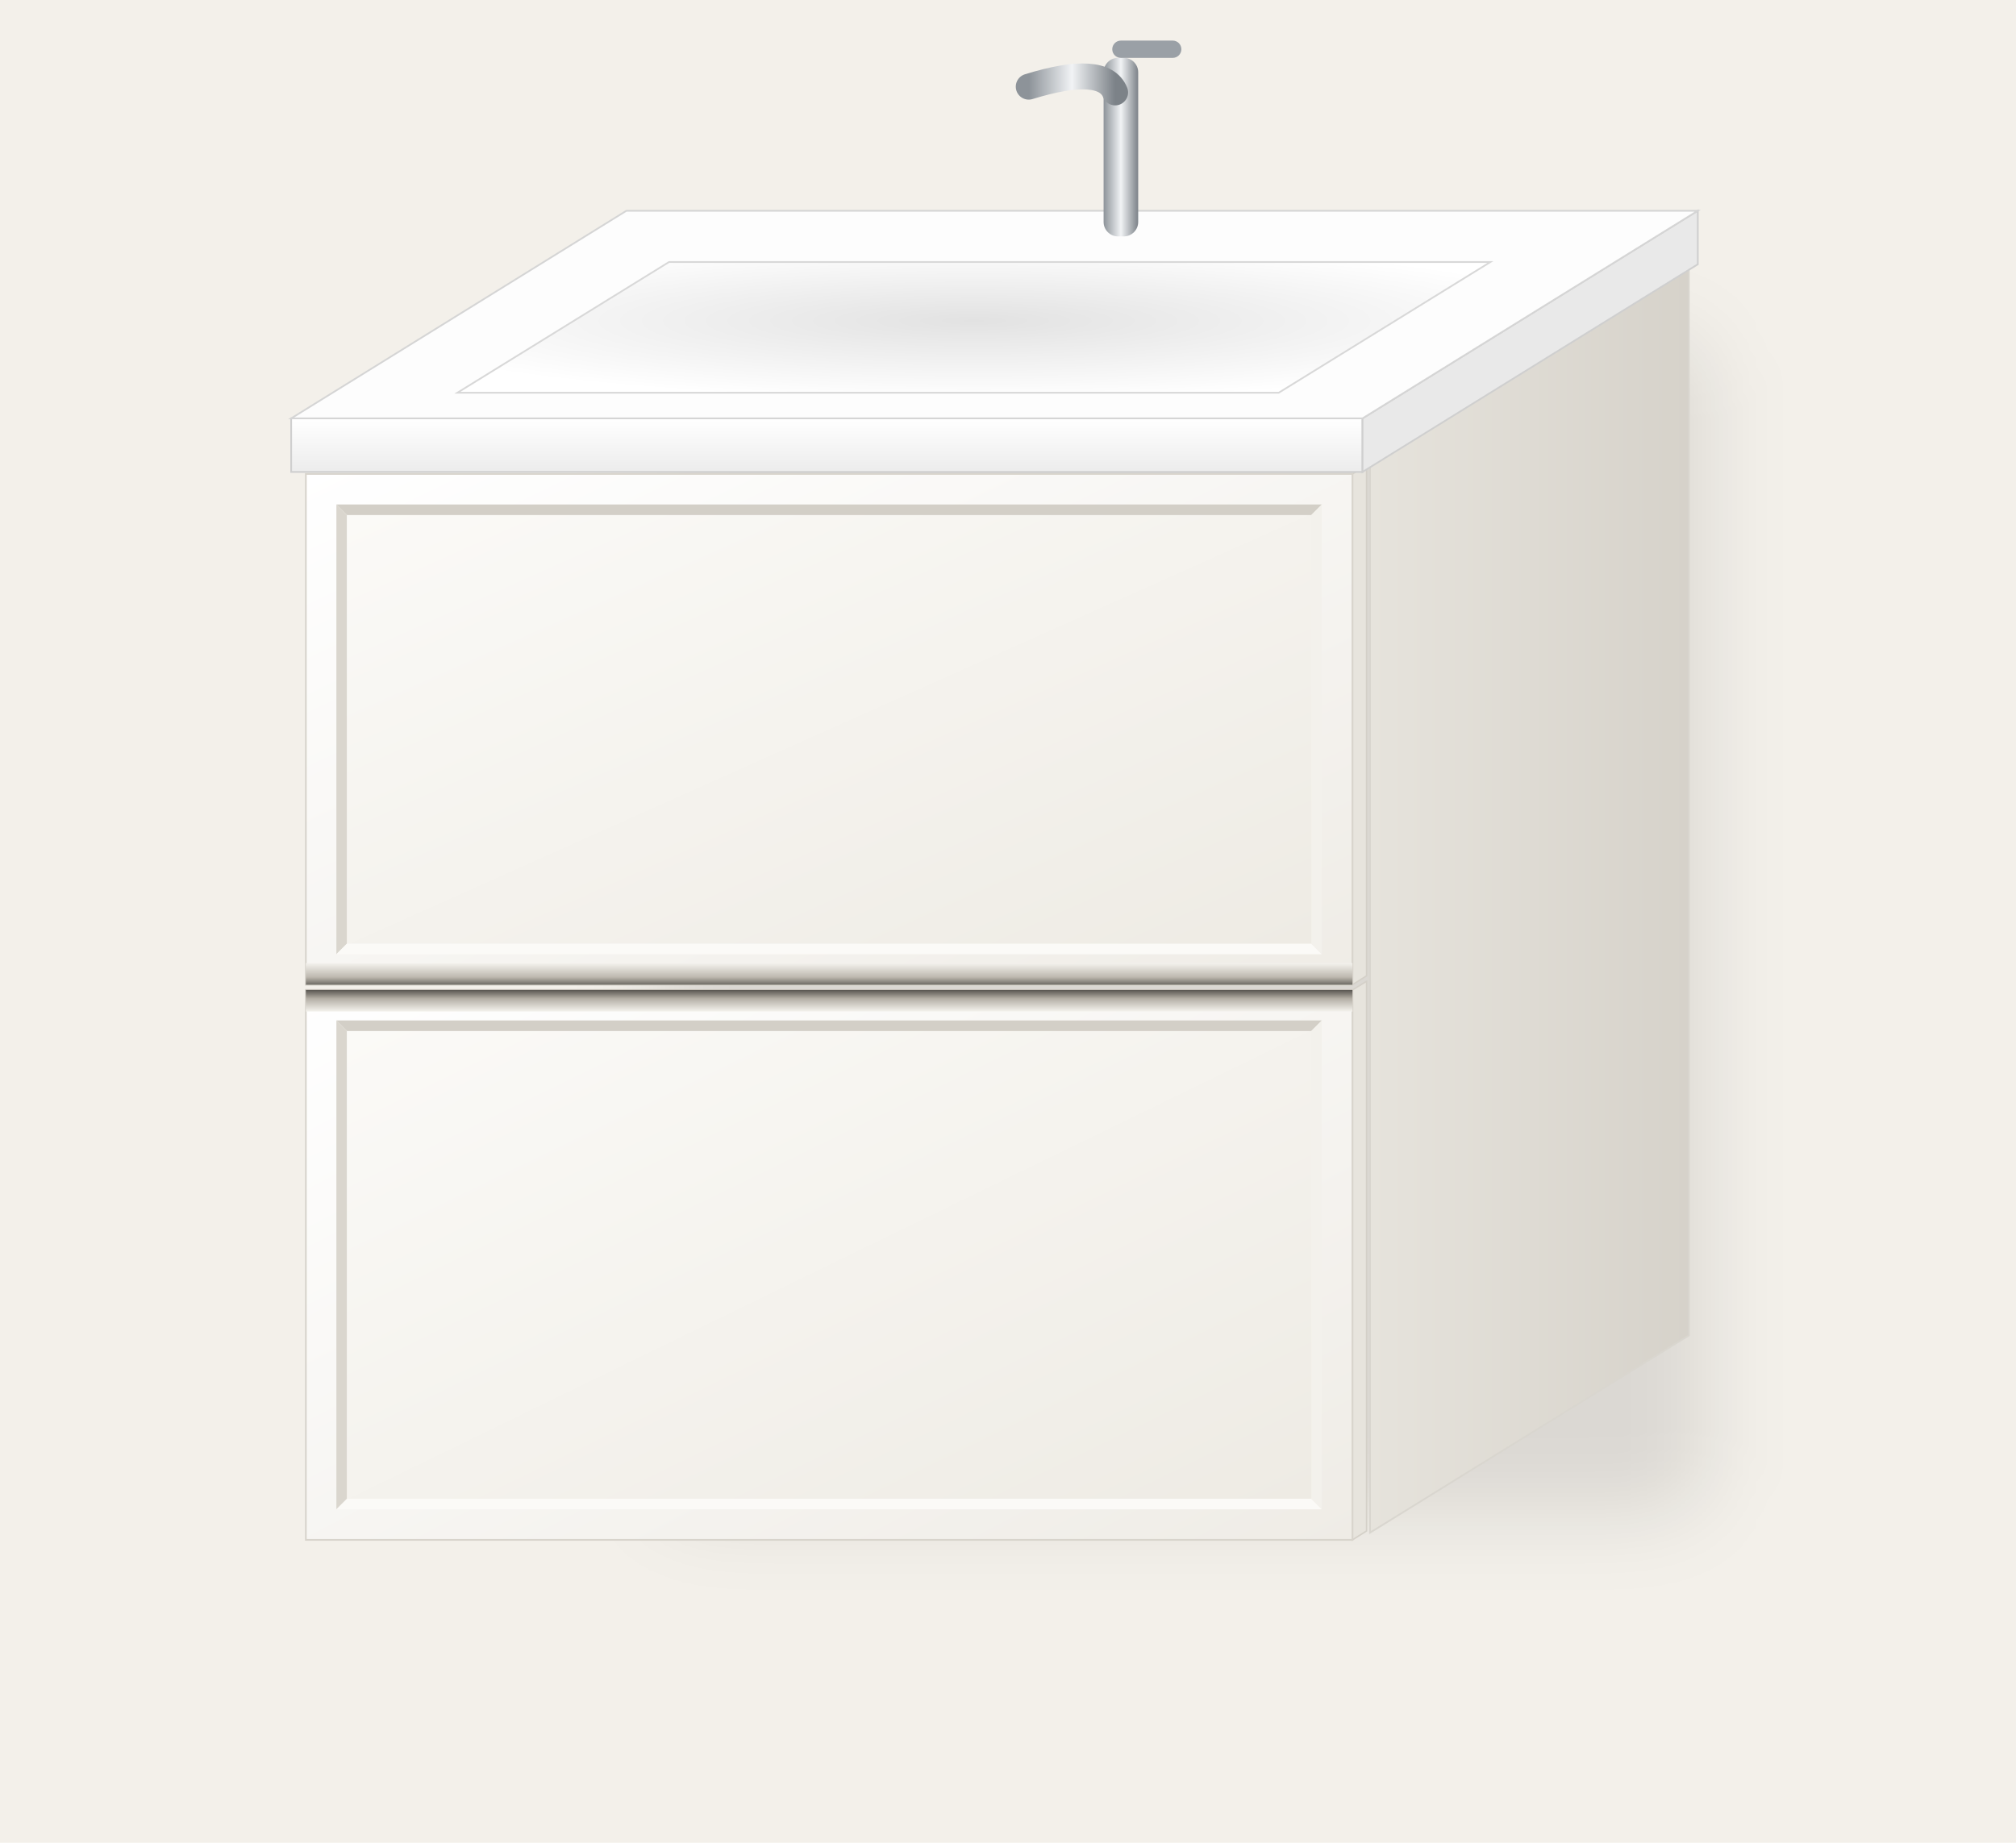
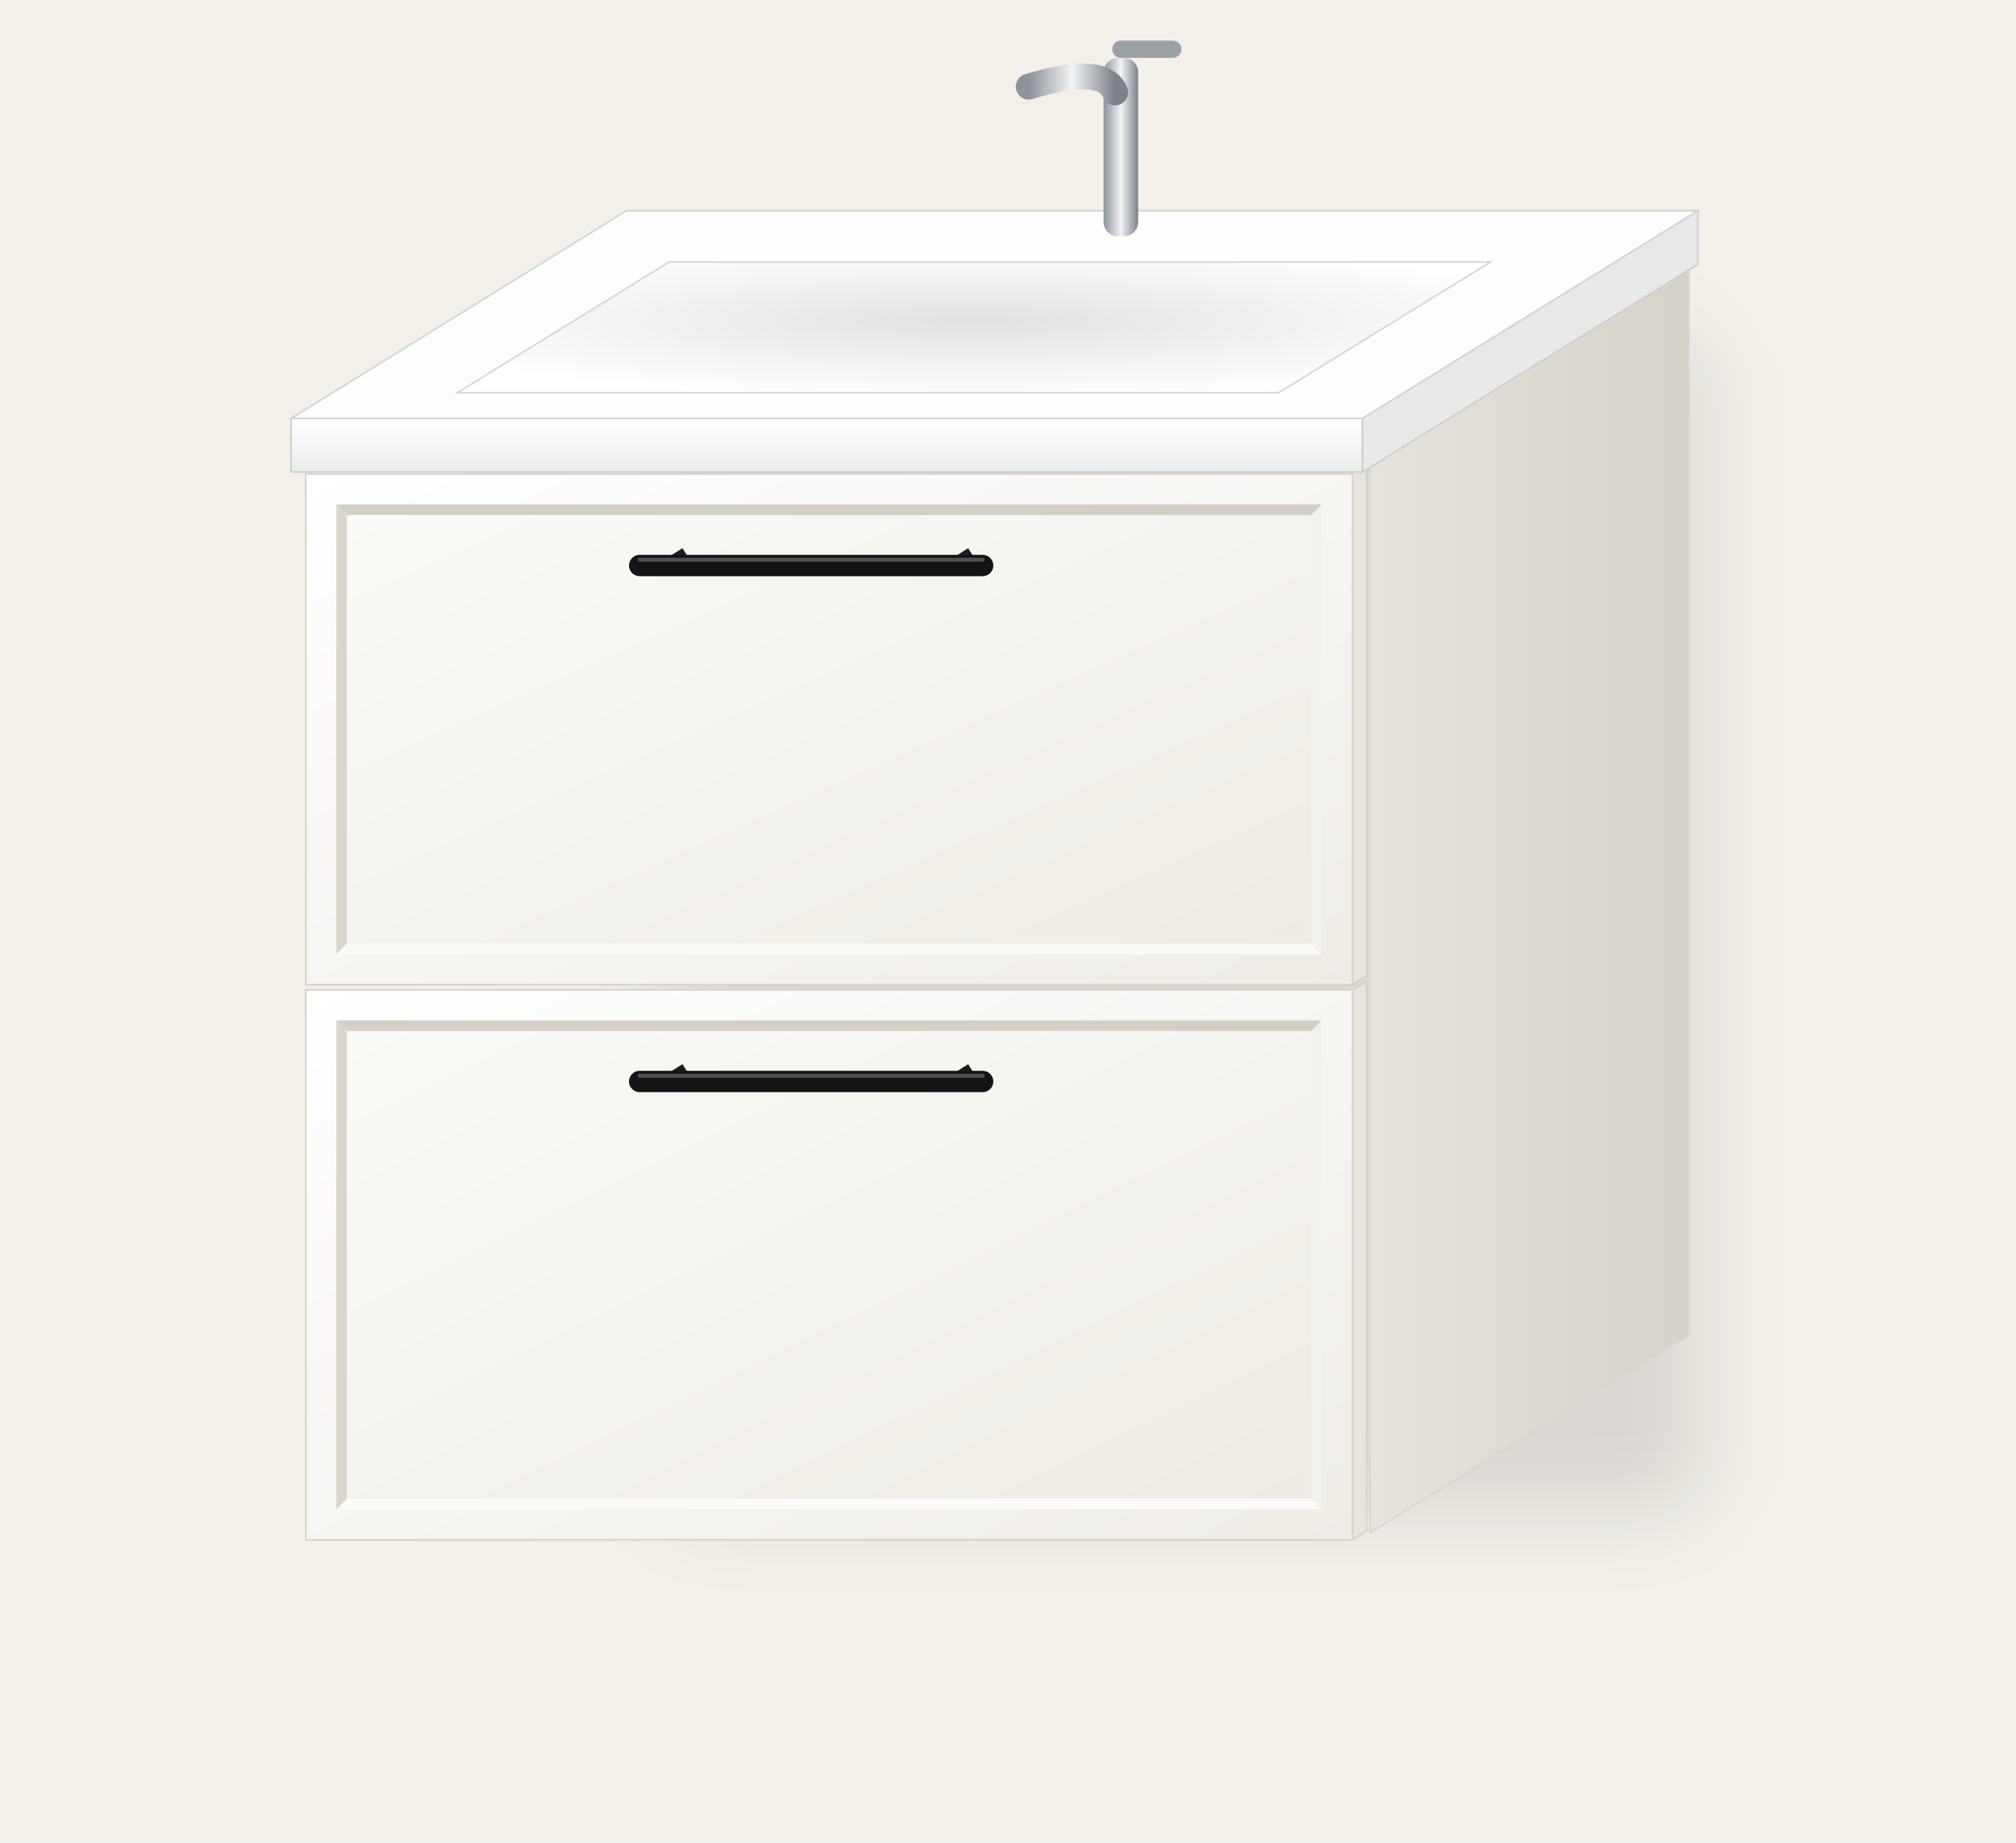
<svg xmlns="http://www.w3.org/2000/svg" viewBox="0 0 700 640" font-family="Inter,Arial,sans-serif">
  <defs>
    <linearGradient id="frontGrad" x1="0" y1="0" x2="1" y2="1">
      <stop offset="0" stop-color="#ffffff" />
      <stop offset="1" stop-color="#efece6" />
    </linearGradient>
    <linearGradient id="panelGrad" x1="0" y1="0" x2="1" y2="1">
      <stop offset="0" stop-color="#fbfaf7" />
      <stop offset="1" stop-color="#eeebe4" />
    </linearGradient>
    <linearGradient id="sideGrad" x1="0" y1="0" x2="1" y2="0">
      <stop offset="0" stop-color="#e6e3dc" />
      <stop offset="1" stop-color="#d6d2ca" />
    </linearGradient>
    <linearGradient id="wave" x1="0" y1="0" x2="1" y2="0">
      <stop offset="0" stop-color="#fbfaf8" />
      <stop offset=".12" stop-color="#e2ded6" />
      <stop offset=".5" stop-color="#f3f0ea" />
      <stop offset=".88" stop-color="#ffffff" />
      <stop offset="1" stop-color="#f7f5f1" />
    </linearGradient>
    <linearGradient id="pullTop" x1="0" y1="1" x2="0" y2="0">
      <stop offset="0" stop-color="#6d6a64" />
      <stop offset=".35" stop-color="#bdb8af" />
      <stop offset="1" stop-color="#f4f2ed" />
    </linearGradient>
    <linearGradient id="pullBot" x1="0" y1="0" x2="0" y2="1">
      <stop offset="0" stop-color="#57544f" />
      <stop offset=".4" stop-color="#b3aea5" />
      <stop offset="1" stop-color="#f4f2ed" />
    </linearGradient>
    <linearGradient id="sinkFront" x1="0" y1="0" x2="0" y2="1">
      <stop offset="0" stop-color="#ffffff" />
      <stop offset="1" stop-color="#ececec" />
    </linearGradient>
    <radialGradient id="bowl" cx=".5" cy=".45" r=".6">
      <stop offset="0" stop-color="#e2e2e2" />
      <stop offset="1" stop-color="#ffffff" />
    </radialGradient>
    <linearGradient id="chrome" x1="0" y1="0" x2="1" y2="0">
      <stop offset="0" stop-color="#8d9399" />
      <stop offset=".5" stop-color="#f1f3f5" />
      <stop offset="1" stop-color="#7c8288" />
    </linearGradient>
    <filter id="blur">
      <feGaussianBlur stdDeviation="1.6" />
    </filter>
    <filter id="soft" x="-20%" y="-20%" width="140%" height="140%">
      <feGaussianBlur stdDeviation="14" />
    </filter>
  </defs>
  <rect width="700" height="640" fill="#f3f0ea" />
  <rect x="226.8" y="116.6" width="365.8" height="409.2" rx="18" fill="rgba(0,0,0,.10)" filter="url(#soft)" />
  <polygon points="475.7,532.3 586.4,463.8 586.4,91.8 475.7,160.3" fill="url(#sideGrad)" stroke="#d9d6cf" stroke-width="0.6" />
  <polygon points="469.6,342.0 474.5,338.9 474.5,161.6 469.6,164.6" fill="#e7e4dd" stroke="#d4d0c8" stroke-width="0.5" />
  <polygon points="469.6,534.8 474.5,531.7 474.5,340.8 469.6,343.8" fill="#e7e4dd" stroke="#d4d0c8" stroke-width="0.5" />
  <polygon points="106.2,342.0 469.6,342.0 469.6,164.6 106.2,164.6" fill="url(#frontGrad)" stroke="#d8d4cc" stroke-width="0.6" />
  <polygon points="116.8,175.2 459.0,175.2 455.3,178.9 120.5,178.9" fill="#d3cfc7" stroke="none" stroke-width="0" />
  <polygon points="116.8,331.4 116.8,175.2 120.5,178.9 120.5,327.7" fill="#dad6ce" stroke="none" stroke-width="0" />
  <polygon points="459.0,331.4 116.8,331.4 120.5,327.7 455.3,327.7" fill="#fbfaf7" stroke="none" stroke-width="0" />
  <polygon points="459.0,175.2 459.0,331.4 455.3,327.7 455.3,178.9" fill="#f3f1ec" stroke="none" stroke-width="0" />
  <polygon points="120.5,327.7 455.3,327.7 455.3,178.9 120.5,178.9" fill="url(#panelGrad)" stroke="none" stroke-width="0" />
-   <polygon points="106.2,342.0 469.6,342.0 469.6,334.5 106.2,334.5" fill="url(#pullTop)" stroke="none" stroke-width="0" />
  <polygon points="106.2,534.8 469.6,534.8 469.6,343.8 106.2,343.8" fill="url(#frontGrad)" stroke="#d8d4cc" stroke-width="0.6" />
  <polygon points="116.8,354.4 459.0,354.4 455.3,358.1 120.5,358.1" fill="#d3cfc7" stroke="none" stroke-width="0" />
  <polygon points="116.8,524.2 116.8,354.4 120.5,358.1 120.5,520.5" fill="#dad6ce" stroke="none" stroke-width="0" />
  <polygon points="459.0,524.2 116.8,524.2 120.5,520.5 455.3,520.5" fill="#fbfaf7" stroke="none" stroke-width="0" />
  <polygon points="459.0,354.4 459.0,524.2 455.3,520.5 455.3,358.1" fill="#f3f1ec" stroke="none" stroke-width="0" />
  <polygon points="120.5,520.5 455.3,520.5 455.3,358.1 120.5,358.1" fill="url(#panelGrad)" stroke="none" stroke-width="0" />
-   <polygon points="106.2,351.3 469.6,351.3 469.6,343.8 106.2,343.8" fill="url(#pullBot)" stroke="none" stroke-width="0" />
+   <line x1="238.3" y1="192.5" x2="232.1" y2="196.4" stroke="#1d1d1d" stroke-width="5.0" />
+   <line x1="337.5" y1="192.5" x2="331.3" y2="196.4" stroke="#1d1d1d" stroke-width="5.0" />
+   <line x1="230.9" y1="198.7" x2="349.9" y2="198.7" stroke="rgba(0,0,0,.18)" stroke-width="7.4" stroke-linecap="round" filter="url(#blur)" />
+   <line x1="222.1" y1="196.4" x2="341.2" y2="196.4" stroke="#141414" stroke-width="7.4" stroke-linecap="round" />
+   <line x1="222.1" y1="194.4" x2="341.2" y2="194.4" stroke="rgba(255,255,255,.25)" stroke-width="1.4" stroke-linecap="round" />
+   <line x1="238.3" y1="371.7" x2="232.1" y2="375.6" stroke="#1d1d1d" stroke-width="5.0" />
+   <line x1="337.5" y1="371.7" x2="331.3" y2="375.6" stroke="#1d1d1d" stroke-width="5.0" />
+   <line x1="230.9" y1="377.9" x2="349.9" y2="377.9" stroke="rgba(0,0,0,.18)" stroke-width="7.4" stroke-linecap="round" filter="url(#blur)" />
+   <line x1="222.1" y1="375.6" x2="341.2" y2="375.6" stroke="#141414" stroke-width="7.4" stroke-linecap="round" />
+   <line x1="222.1" y1="373.6" x2="341.2" y2="373.6" stroke="rgba(255,255,255,.25)" stroke-width="1.4" stroke-linecap="round" />
  <polygon points="101.1,163.9 473.1,163.9 473.1,145.3 101.1,145.3" fill="url(#sinkFront)" stroke="#cfcfcf" stroke-width="0.6" />
  <polygon points="473.1,163.9 589.5,91.8 589.5,73.2 473.1,145.3" fill="#e9e9e9" stroke="#cfcfcf" stroke-width="0.6" />
  <polygon points="101.1,145.3 473.1,145.3 589.5,73.2 217.5,73.2" fill="#fdfdfd" stroke="#d5d5d5" stroke-width="0.6" />
  <polygon points="158.8,136.4 444.0,136.4 517.5,91.0 232.3,91.0" fill="url(#bowl)" stroke="#d8d8d8" stroke-width="0.6" />
  <rect x="383.2" y="20.1" width="12" height="62" rx="5" fill="url(#chrome)" />
  <path d="M387.2 32.1 q -4 -10 -30 -2" stroke="url(#chrome)" stroke-width="9" fill="none" stroke-linecap="round" />
  <rect x="386.2" y="14.1" width="24" height="6" rx="3" fill="#9aa0a6" />
</svg>
